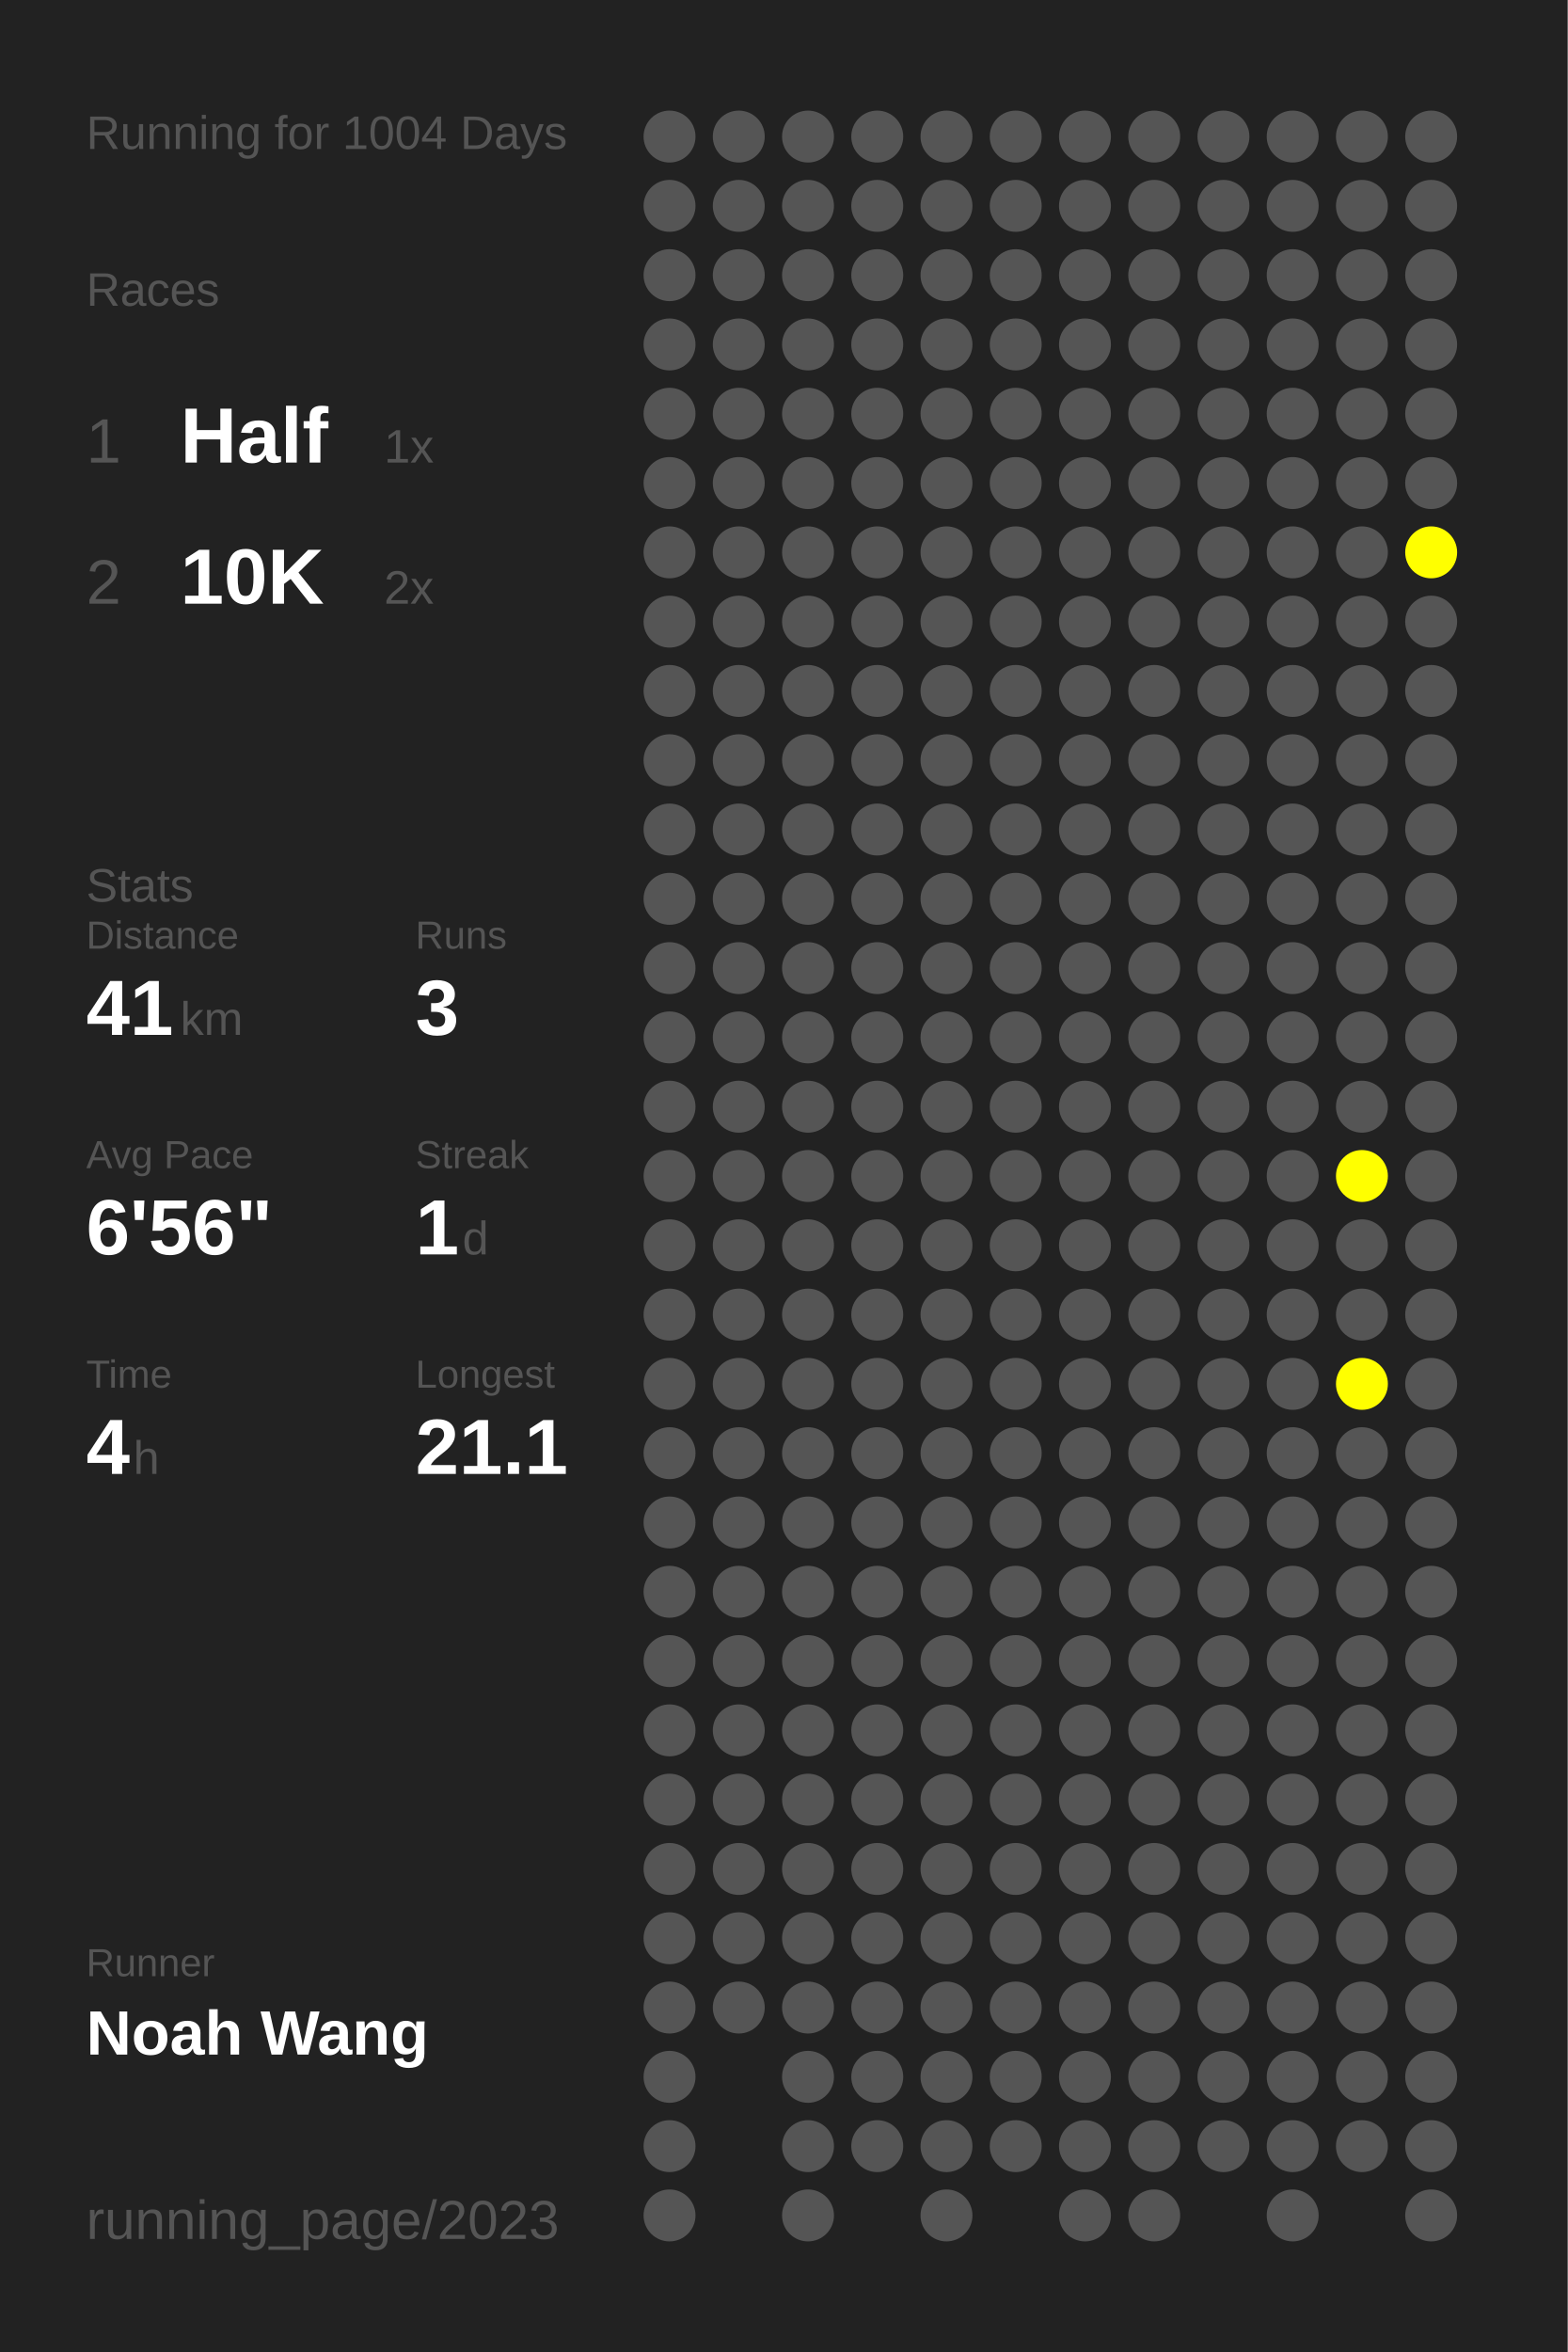
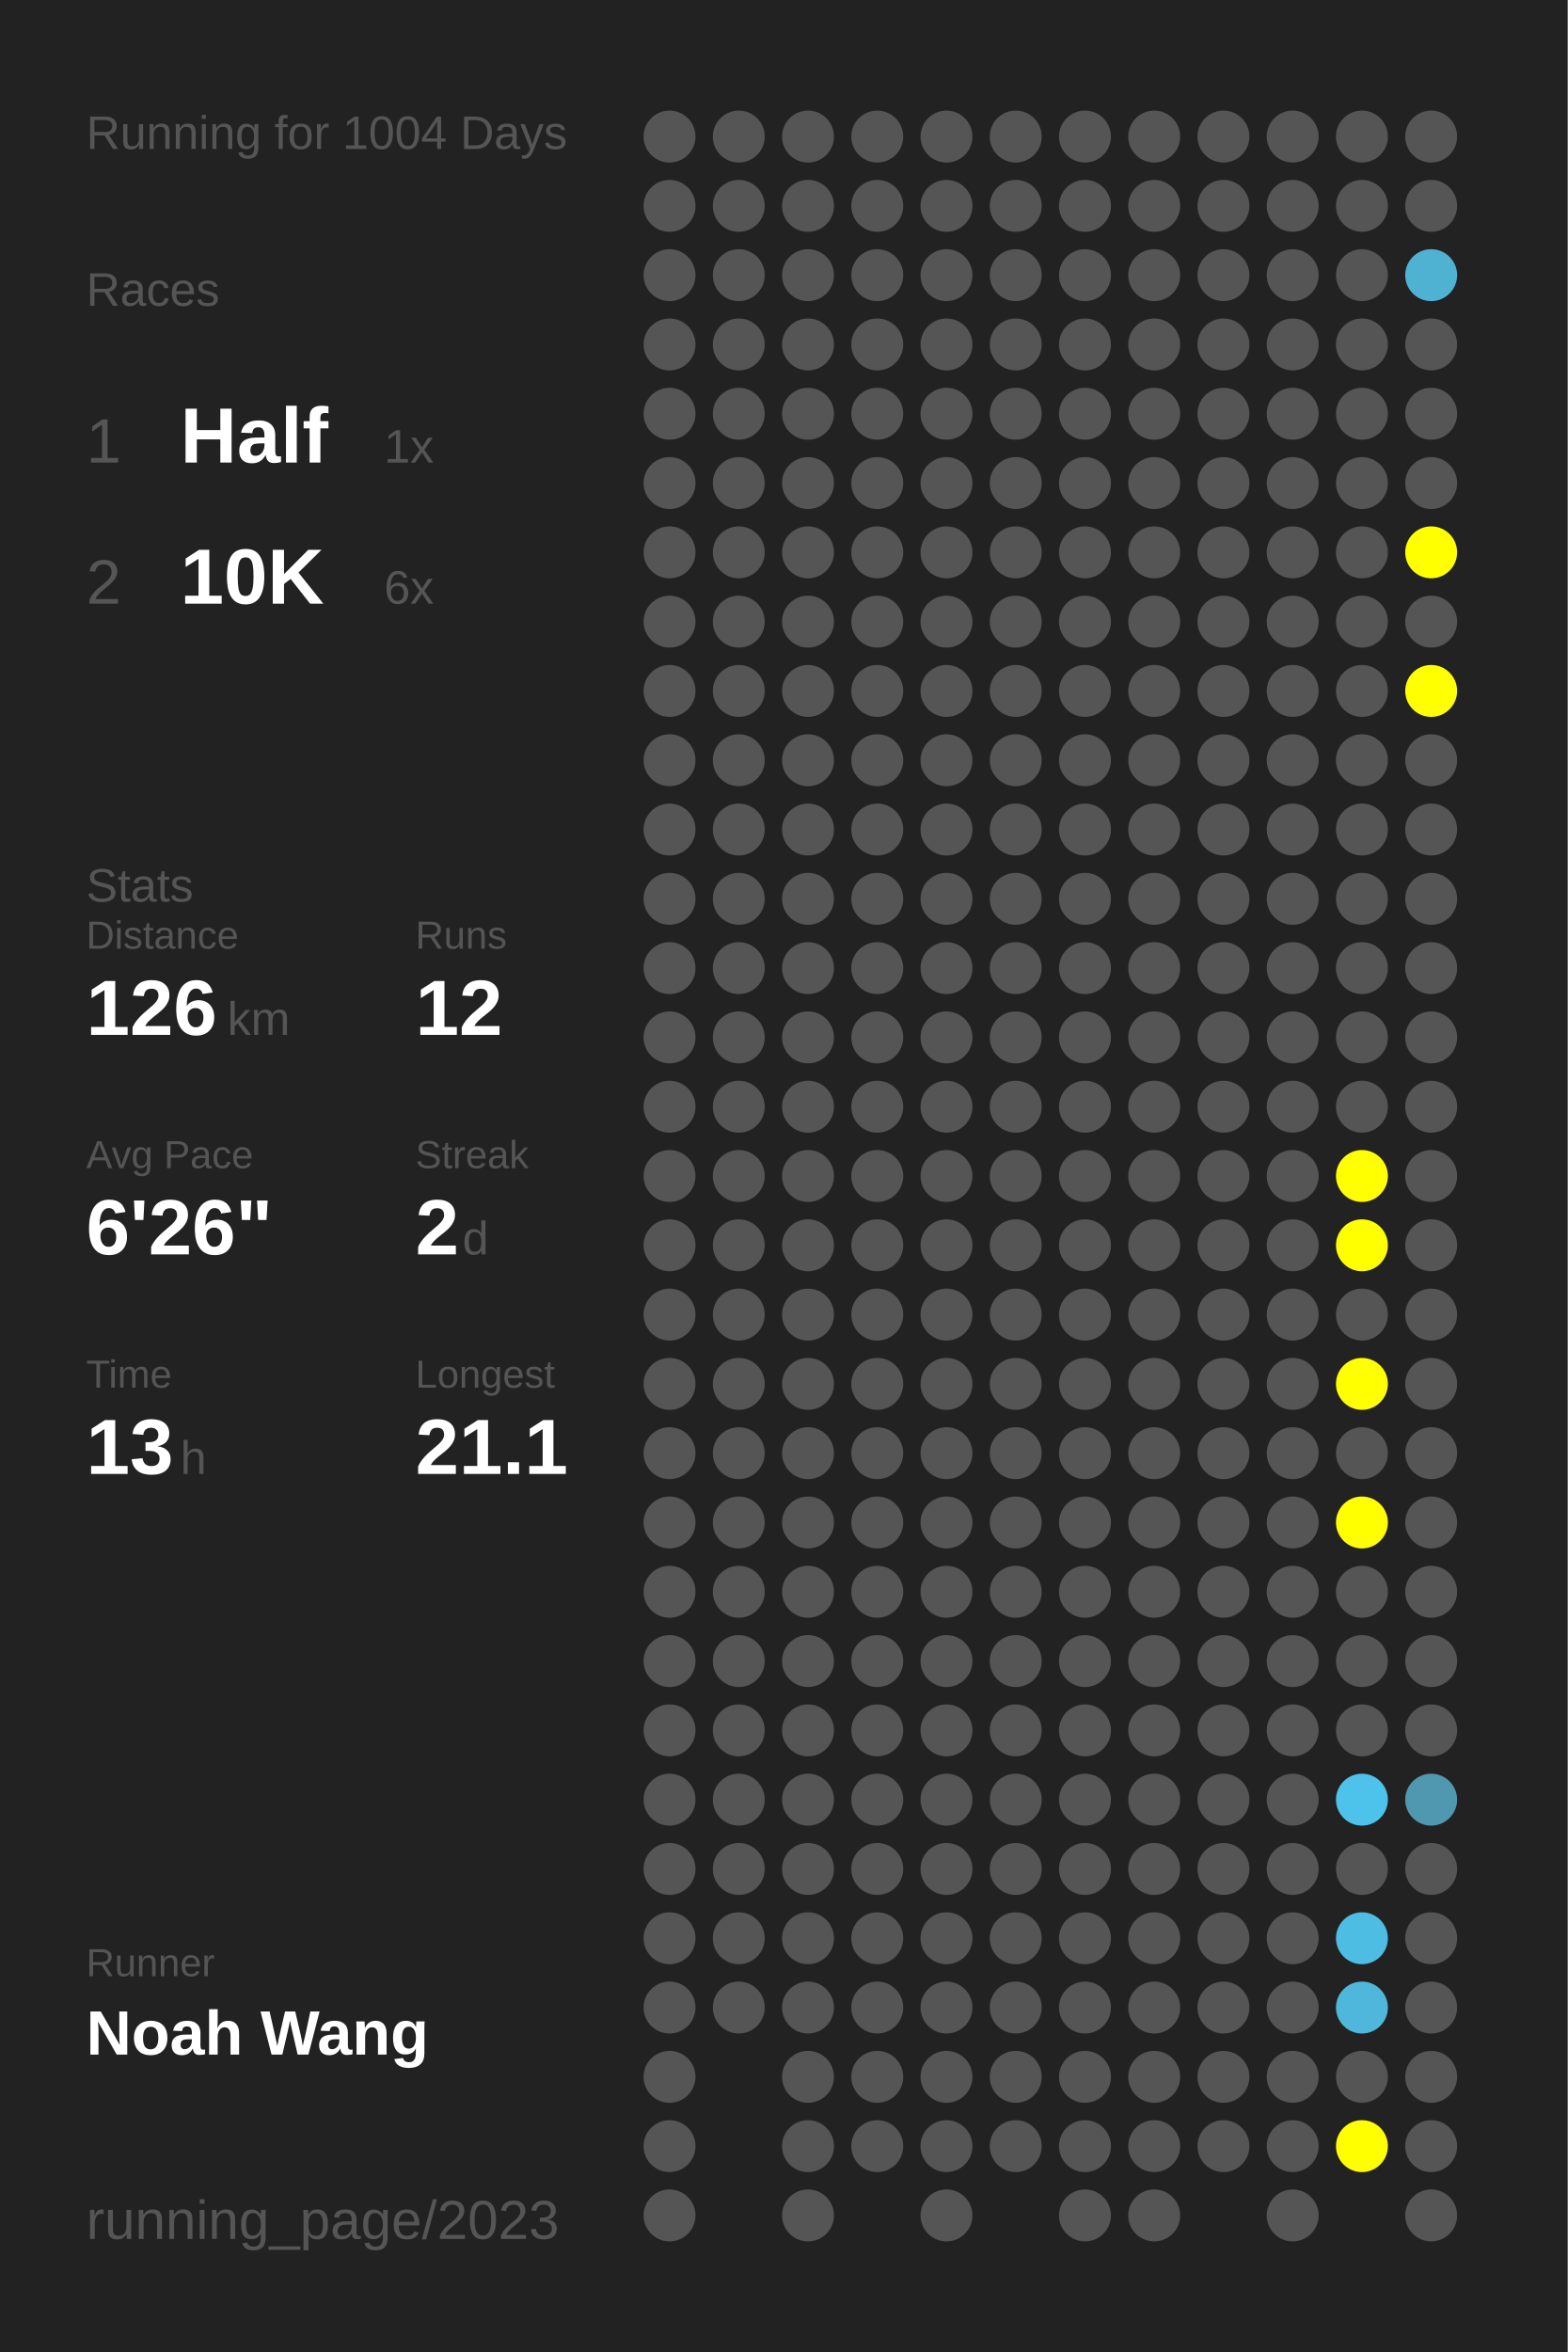
<svg xmlns="http://www.w3.org/2000/svg" baseProfile="full" height="300mm" version="1.1" viewBox="0,0,200,300" width="200mm">
  <defs />
  <rect fill="#222222" height="300" width="200" x="0" y="0" />
  <text fill="#555555" style="font-size:6px; font-family:Arial;" x="11" y="19">Running for 1004 Days</text>
  <text fill="#555555" style="font-size:6px; font-family:Arial;" x="11" y="39">Races</text>
  <text fill="#555555" style="font-size:8px; font-family:Arial;" x="11" y="59">1</text>
  <text fill="#FFFFFF" style="font-size:10px; font-family:Arial; font-weight:bold;" x="23" y="59">Half</text>
  <text fill="#555555" style="font-size:6px; font-family:Arial;" x="49" y="59">1x</text>
  <text fill="#555555" style="font-size:8px; font-family:Arial;" x="11" y="77">2</text>
  <text fill="#FFFFFF" style="font-size:10px; font-family:Arial; font-weight:bold;" x="23" y="77">10K</text>
-   <text fill="#555555" style="font-size:6px; font-family:Arial;" x="49" y="77">2x</text>
+   <text fill="#555555" style="font-size:6px; font-family:Arial;" x="49" y="77">6x</text>
  <text fill="#555555" style="font-size:6px; font-family:Arial;" x="11" y="115">Stats</text>
  <text fill="#555555" style="font-size:5px; font-family:Arial;" x="11" y="121">Distance</text>
-   <text fill="#FFFFFF" style="font-size:10px; font-family:Arial; font-weight:bold;" x="11" y="132">41</text>
-   <text fill="#555555" style="font-size:6px; font-family:Arial;" x="23" y="132">km</text>
+   <text fill="#FFFFFF" style="font-size:10px; font-family:Arial; font-weight:bold;" x="11" y="132">126</text>
+   <text fill="#555555" style="font-size:6px; font-family:Arial;" x="29" y="132">km</text>
  <text fill="#555555" style="font-size:5px; font-family:Arial;" x="53" y="121">Runs</text>
-   <text fill="#FFFFFF" style="font-size:10px; font-family:Arial; font-weight:bold;" x="53" y="132">3</text>
+   <text fill="#FFFFFF" style="font-size:10px; font-family:Arial; font-weight:bold;" x="53" y="132">12</text>
  <text fill="#555555" style="font-size:5px; font-family:Arial;" x="11" y="149">Avg Pace</text>
-   <text fill="#FFFFFF" style="font-size:10px; font-family:Arial; font-weight:bold;" x="11" y="160">6'56"</text>
+   <text fill="#FFFFFF" style="font-size:10px; font-family:Arial; font-weight:bold;" x="11" y="160">6'26"</text>
  <text fill="#555555" style="font-size:5px; font-family:Arial;" x="53" y="149">Streak</text>
-   <text fill="#FFFFFF" style="font-size:10px; font-family:Arial; font-weight:bold;" x="53" y="160">1</text>
+   <text fill="#FFFFFF" style="font-size:10px; font-family:Arial; font-weight:bold;" x="53" y="160">2</text>
  <text fill="#555555" style="font-size:6px; font-family:Arial;" x="59" y="160">d</text>
  <text fill="#555555" style="font-size:5px; font-family:Arial;" x="11" y="177">Time</text>
-   <text fill="#FFFFFF" style="font-size:10px; font-family:Arial; font-weight:bold;" x="11" y="188">4</text>
-   <text fill="#555555" style="font-size:6px; font-family:Arial;" x="17" y="188">h</text>
+   <text fill="#FFFFFF" style="font-size:10px; font-family:Arial; font-weight:bold;" x="11" y="188">13</text>
+   <text fill="#555555" style="font-size:6px; font-family:Arial;" x="23" y="188">h</text>
  <text fill="#555555" style="font-size:5px; font-family:Arial;" x="53" y="177">Longest</text>
  <text fill="#FFFFFF" style="font-size:10px; font-family:Arial; font-weight:bold;" x="53" y="188">21.1</text>
  <text fill="#555555" style="font-size:5px; font-family:Arial;" x="11" y="252.065">Runner</text>
  <text fill="#FFFFFF" style="font-size:8px; font-family:Arial; font-weight:bold;" x="11" y="262.065">Noah Wang</text>
  <text fill="#555555" style="font-size:7px; font-family:Arial;" x="11" y="285.581">running_page/2023</text>
  <circle cx="85.417" cy="17.419" fill="#555555" r="3.312" />
  <circle cx="85.417" cy="26.258" fill="#555555" r="3.312" />
  <circle cx="85.417" cy="35.097" fill="#555555" r="3.312" />
  <circle cx="85.417" cy="43.935" fill="#555555" r="3.312" />
  <circle cx="85.417" cy="52.774" fill="#555555" r="3.312" />
  <circle cx="85.417" cy="61.613" fill="#555555" r="3.312" />
  <circle cx="85.417" cy="70.452" fill="#555555" r="3.312" />
  <circle cx="85.417" cy="79.29" fill="#555555" r="3.312" />
  <circle cx="85.417" cy="88.129" fill="#555555" r="3.312" />
  <circle cx="85.417" cy="96.968" fill="#555555" r="3.312" />
  <circle cx="85.417" cy="105.806" fill="#555555" r="3.312" />
  <circle cx="85.417" cy="114.645" fill="#555555" r="3.312" />
  <circle cx="85.417" cy="123.484" fill="#555555" r="3.312" />
  <circle cx="85.417" cy="132.323" fill="#555555" r="3.312" />
  <circle cx="85.417" cy="141.161" fill="#555555" r="3.312" />
  <circle cx="85.417" cy="150" fill="#555555" r="3.312" />
  <circle cx="85.417" cy="158.839" fill="#555555" r="3.312" />
  <circle cx="85.417" cy="167.677" fill="#555555" r="3.312" />
  <circle cx="85.417" cy="176.516" fill="#555555" r="3.312" />
  <circle cx="85.417" cy="185.355" fill="#555555" r="3.312" />
  <circle cx="85.417" cy="194.194" fill="#555555" r="3.312" />
  <circle cx="85.417" cy="203.032" fill="#555555" r="3.312" />
  <circle cx="85.417" cy="211.871" fill="#555555" r="3.312" />
  <circle cx="85.417" cy="220.71" fill="#555555" r="3.312" />
  <circle cx="85.417" cy="229.548" fill="#555555" r="3.312" />
  <circle cx="85.417" cy="238.387" fill="#555555" r="3.312" />
  <circle cx="85.417" cy="247.226" fill="#555555" r="3.312" />
  <circle cx="85.417" cy="256.065" fill="#555555" r="3.312" />
  <circle cx="85.417" cy="264.903" fill="#555555" r="3.312" />
  <circle cx="85.417" cy="273.742" fill="#555555" r="3.312" />
  <circle cx="85.417" cy="282.581" fill="#555555" r="3.312" />
  <circle cx="94.25" cy="17.419" fill="#555555" r="3.312" />
  <circle cx="94.25" cy="26.258" fill="#555555" r="3.312" />
  <circle cx="94.25" cy="35.097" fill="#555555" r="3.312" />
  <circle cx="94.25" cy="43.935" fill="#555555" r="3.312" />
  <circle cx="94.25" cy="52.774" fill="#555555" r="3.312" />
  <circle cx="94.25" cy="61.613" fill="#555555" r="3.312" />
  <circle cx="94.25" cy="70.452" fill="#555555" r="3.312" />
  <circle cx="94.25" cy="79.29" fill="#555555" r="3.312" />
  <circle cx="94.25" cy="88.129" fill="#555555" r="3.312" />
  <circle cx="94.25" cy="96.968" fill="#555555" r="3.312" />
  <circle cx="94.25" cy="105.806" fill="#555555" r="3.312" />
  <circle cx="94.25" cy="114.645" fill="#555555" r="3.312" />
  <circle cx="94.25" cy="123.484" fill="#555555" r="3.312" />
  <circle cx="94.25" cy="132.323" fill="#555555" r="3.312" />
  <circle cx="94.25" cy="141.161" fill="#555555" r="3.312" />
  <circle cx="94.25" cy="150" fill="#555555" r="3.312" />
  <circle cx="94.25" cy="158.839" fill="#555555" r="3.312" />
  <circle cx="94.25" cy="167.677" fill="#555555" r="3.312" />
  <circle cx="94.25" cy="176.516" fill="#555555" r="3.312" />
  <circle cx="94.25" cy="185.355" fill="#555555" r="3.312" />
  <circle cx="94.25" cy="194.194" fill="#555555" r="3.312" />
  <circle cx="94.25" cy="203.032" fill="#555555" r="3.312" />
  <circle cx="94.25" cy="211.871" fill="#555555" r="3.312" />
  <circle cx="94.25" cy="220.71" fill="#555555" r="3.312" />
  <circle cx="94.25" cy="229.548" fill="#555555" r="3.312" />
  <circle cx="94.25" cy="238.387" fill="#555555" r="3.312" />
  <circle cx="94.25" cy="247.226" fill="#555555" r="3.312" />
  <circle cx="94.25" cy="256.065" fill="#555555" r="3.312" />
  <circle cx="103.083" cy="17.419" fill="#555555" r="3.312" />
  <circle cx="103.083" cy="26.258" fill="#555555" r="3.312" />
  <circle cx="103.083" cy="35.097" fill="#555555" r="3.312" />
  <circle cx="103.083" cy="43.935" fill="#555555" r="3.312" />
  <circle cx="103.083" cy="52.774" fill="#555555" r="3.312" />
  <circle cx="103.083" cy="61.613" fill="#555555" r="3.312" />
  <circle cx="103.083" cy="70.452" fill="#555555" r="3.312" />
  <circle cx="103.083" cy="79.29" fill="#555555" r="3.312" />
  <circle cx="103.083" cy="88.129" fill="#555555" r="3.312" />
  <circle cx="103.083" cy="96.968" fill="#555555" r="3.312" />
  <circle cx="103.083" cy="105.806" fill="#555555" r="3.312" />
  <circle cx="103.083" cy="114.645" fill="#555555" r="3.312" />
  <circle cx="103.083" cy="123.484" fill="#555555" r="3.312" />
  <circle cx="103.083" cy="132.323" fill="#555555" r="3.312" />
  <circle cx="103.083" cy="141.161" fill="#555555" r="3.312" />
  <circle cx="103.083" cy="150" fill="#555555" r="3.312" />
  <circle cx="103.083" cy="158.839" fill="#555555" r="3.312" />
  <circle cx="103.083" cy="167.677" fill="#555555" r="3.312" />
  <circle cx="103.083" cy="176.516" fill="#555555" r="3.312" />
  <circle cx="103.083" cy="185.355" fill="#555555" r="3.312" />
  <circle cx="103.083" cy="194.194" fill="#555555" r="3.312" />
  <circle cx="103.083" cy="203.032" fill="#555555" r="3.312" />
  <circle cx="103.083" cy="211.871" fill="#555555" r="3.312" />
  <circle cx="103.083" cy="220.71" fill="#555555" r="3.312" />
  <circle cx="103.083" cy="229.548" fill="#555555" r="3.312" />
  <circle cx="103.083" cy="238.387" fill="#555555" r="3.312" />
  <circle cx="103.083" cy="247.226" fill="#555555" r="3.312" />
  <circle cx="103.083" cy="256.065" fill="#555555" r="3.312" />
  <circle cx="103.083" cy="264.903" fill="#555555" r="3.312" />
  <circle cx="103.083" cy="273.742" fill="#555555" r="3.312" />
  <circle cx="103.083" cy="282.581" fill="#555555" r="3.312" />
  <circle cx="111.917" cy="17.419" fill="#555555" r="3.312" />
  <circle cx="111.917" cy="26.258" fill="#555555" r="3.312" />
  <circle cx="111.917" cy="35.097" fill="#555555" r="3.312" />
  <circle cx="111.917" cy="43.935" fill="#555555" r="3.312" />
  <circle cx="111.917" cy="52.774" fill="#555555" r="3.312" />
  <circle cx="111.917" cy="61.613" fill="#555555" r="3.312" />
  <circle cx="111.917" cy="70.452" fill="#555555" r="3.312" />
  <circle cx="111.917" cy="79.29" fill="#555555" r="3.312" />
  <circle cx="111.917" cy="88.129" fill="#555555" r="3.312" />
  <circle cx="111.917" cy="96.968" fill="#555555" r="3.312" />
  <circle cx="111.917" cy="105.806" fill="#555555" r="3.312" />
  <circle cx="111.917" cy="114.645" fill="#555555" r="3.312" />
  <circle cx="111.917" cy="123.484" fill="#555555" r="3.312" />
  <circle cx="111.917" cy="132.323" fill="#555555" r="3.312" />
  <circle cx="111.917" cy="141.161" fill="#555555" r="3.312" />
  <circle cx="111.917" cy="150" fill="#555555" r="3.312" />
  <circle cx="111.917" cy="158.839" fill="#555555" r="3.312" />
  <circle cx="111.917" cy="167.677" fill="#555555" r="3.312" />
  <circle cx="111.917" cy="176.516" fill="#555555" r="3.312" />
  <circle cx="111.917" cy="185.355" fill="#555555" r="3.312" />
  <circle cx="111.917" cy="194.194" fill="#555555" r="3.312" />
  <circle cx="111.917" cy="203.032" fill="#555555" r="3.312" />
  <circle cx="111.917" cy="211.871" fill="#555555" r="3.312" />
  <circle cx="111.917" cy="220.71" fill="#555555" r="3.312" />
  <circle cx="111.917" cy="229.548" fill="#555555" r="3.312" />
  <circle cx="111.917" cy="238.387" fill="#555555" r="3.312" />
  <circle cx="111.917" cy="247.226" fill="#555555" r="3.312" />
  <circle cx="111.917" cy="256.065" fill="#555555" r="3.312" />
  <circle cx="111.917" cy="264.903" fill="#555555" r="3.312" />
  <circle cx="111.917" cy="273.742" fill="#555555" r="3.312" />
  <circle cx="120.75" cy="17.419" fill="#555555" r="3.312" />
  <circle cx="120.75" cy="26.258" fill="#555555" r="3.312" />
  <circle cx="120.75" cy="35.097" fill="#555555" r="3.312" />
  <circle cx="120.75" cy="43.935" fill="#555555" r="3.312" />
  <circle cx="120.75" cy="52.774" fill="#555555" r="3.312" />
  <circle cx="120.75" cy="61.613" fill="#555555" r="3.312" />
  <circle cx="120.75" cy="70.452" fill="#555555" r="3.312" />
  <circle cx="120.75" cy="79.29" fill="#555555" r="3.312" />
  <circle cx="120.75" cy="88.129" fill="#555555" r="3.312" />
  <circle cx="120.75" cy="96.968" fill="#555555" r="3.312" />
  <circle cx="120.75" cy="105.806" fill="#555555" r="3.312" />
  <circle cx="120.75" cy="114.645" fill="#555555" r="3.312" />
  <circle cx="120.75" cy="123.484" fill="#555555" r="3.312" />
  <circle cx="120.75" cy="132.323" fill="#555555" r="3.312" />
  <circle cx="120.75" cy="141.161" fill="#555555" r="3.312" />
  <circle cx="120.75" cy="150" fill="#555555" r="3.312" />
  <circle cx="120.75" cy="158.839" fill="#555555" r="3.312" />
  <circle cx="120.75" cy="167.677" fill="#555555" r="3.312" />
  <circle cx="120.75" cy="176.516" fill="#555555" r="3.312" />
  <circle cx="120.75" cy="185.355" fill="#555555" r="3.312" />
  <circle cx="120.75" cy="194.194" fill="#555555" r="3.312" />
  <circle cx="120.75" cy="203.032" fill="#555555" r="3.312" />
  <circle cx="120.75" cy="211.871" fill="#555555" r="3.312" />
  <circle cx="120.75" cy="220.71" fill="#555555" r="3.312" />
  <circle cx="120.75" cy="229.548" fill="#555555" r="3.312" />
  <circle cx="120.75" cy="238.387" fill="#555555" r="3.312" />
  <circle cx="120.75" cy="247.226" fill="#555555" r="3.312" />
  <circle cx="120.75" cy="256.065" fill="#555555" r="3.312" />
  <circle cx="120.75" cy="264.903" fill="#555555" r="3.312" />
  <circle cx="120.75" cy="273.742" fill="#555555" r="3.312" />
  <circle cx="120.75" cy="282.581" fill="#555555" r="3.312" />
  <circle cx="129.583" cy="17.419" fill="#555555" r="3.312" />
  <circle cx="129.583" cy="26.258" fill="#555555" r="3.312" />
  <circle cx="129.583" cy="35.097" fill="#555555" r="3.312" />
  <circle cx="129.583" cy="43.935" fill="#555555" r="3.312" />
  <circle cx="129.583" cy="52.774" fill="#555555" r="3.312" />
  <circle cx="129.583" cy="61.613" fill="#555555" r="3.312" />
  <circle cx="129.583" cy="70.452" fill="#555555" r="3.312" />
  <circle cx="129.583" cy="79.29" fill="#555555" r="3.312" />
  <circle cx="129.583" cy="88.129" fill="#555555" r="3.312" />
  <circle cx="129.583" cy="96.968" fill="#555555" r="3.312" />
  <circle cx="129.583" cy="105.806" fill="#555555" r="3.312" />
  <circle cx="129.583" cy="114.645" fill="#555555" r="3.312" />
  <circle cx="129.583" cy="123.484" fill="#555555" r="3.312" />
  <circle cx="129.583" cy="132.323" fill="#555555" r="3.312" />
  <circle cx="129.583" cy="141.161" fill="#555555" r="3.312" />
  <circle cx="129.583" cy="150" fill="#555555" r="3.312" />
  <circle cx="129.583" cy="158.839" fill="#555555" r="3.312" />
  <circle cx="129.583" cy="167.677" fill="#555555" r="3.312" />
  <circle cx="129.583" cy="176.516" fill="#555555" r="3.312" />
  <circle cx="129.583" cy="185.355" fill="#555555" r="3.312" />
  <circle cx="129.583" cy="194.194" fill="#555555" r="3.312" />
  <circle cx="129.583" cy="203.032" fill="#555555" r="3.312" />
  <circle cx="129.583" cy="211.871" fill="#555555" r="3.312" />
  <circle cx="129.583" cy="220.71" fill="#555555" r="3.312" />
  <circle cx="129.583" cy="229.548" fill="#555555" r="3.312" />
  <circle cx="129.583" cy="238.387" fill="#555555" r="3.312" />
  <circle cx="129.583" cy="247.226" fill="#555555" r="3.312" />
  <circle cx="129.583" cy="256.065" fill="#555555" r="3.312" />
  <circle cx="129.583" cy="264.903" fill="#555555" r="3.312" />
  <circle cx="129.583" cy="273.742" fill="#555555" r="3.312" />
  <circle cx="138.417" cy="17.419" fill="#555555" r="3.312" />
  <circle cx="138.417" cy="26.258" fill="#555555" r="3.312" />
  <circle cx="138.417" cy="35.097" fill="#555555" r="3.312" />
  <circle cx="138.417" cy="43.935" fill="#555555" r="3.312" />
  <circle cx="138.417" cy="52.774" fill="#555555" r="3.312" />
  <circle cx="138.417" cy="61.613" fill="#555555" r="3.312" />
  <circle cx="138.417" cy="70.452" fill="#555555" r="3.312" />
  <circle cx="138.417" cy="79.29" fill="#555555" r="3.312" />
  <circle cx="138.417" cy="88.129" fill="#555555" r="3.312" />
  <circle cx="138.417" cy="96.968" fill="#555555" r="3.312" />
  <circle cx="138.417" cy="105.806" fill="#555555" r="3.312" />
  <circle cx="138.417" cy="114.645" fill="#555555" r="3.312" />
  <circle cx="138.417" cy="123.484" fill="#555555" r="3.312" />
  <circle cx="138.417" cy="132.323" fill="#555555" r="3.312" />
  <circle cx="138.417" cy="141.161" fill="#555555" r="3.312" />
  <circle cx="138.417" cy="150" fill="#555555" r="3.312" />
  <circle cx="138.417" cy="158.839" fill="#555555" r="3.312" />
  <circle cx="138.417" cy="167.677" fill="#555555" r="3.312" />
  <circle cx="138.417" cy="176.516" fill="#555555" r="3.312" />
  <circle cx="138.417" cy="185.355" fill="#555555" r="3.312" />
  <circle cx="138.417" cy="194.194" fill="#555555" r="3.312" />
  <circle cx="138.417" cy="203.032" fill="#555555" r="3.312" />
  <circle cx="138.417" cy="211.871" fill="#555555" r="3.312" />
  <circle cx="138.417" cy="220.71" fill="#555555" r="3.312" />
  <circle cx="138.417" cy="229.548" fill="#555555" r="3.312" />
  <circle cx="138.417" cy="238.387" fill="#555555" r="3.312" />
  <circle cx="138.417" cy="247.226" fill="#555555" r="3.312" />
  <circle cx="138.417" cy="256.065" fill="#555555" r="3.312" />
  <circle cx="138.417" cy="264.903" fill="#555555" r="3.312" />
  <circle cx="138.417" cy="273.742" fill="#555555" r="3.312" />
  <circle cx="138.417" cy="282.581" fill="#555555" r="3.312" />
  <circle cx="147.25" cy="17.419" fill="#555555" r="3.312" />
  <circle cx="147.25" cy="26.258" fill="#555555" r="3.312" />
  <circle cx="147.25" cy="35.097" fill="#555555" r="3.312" />
  <circle cx="147.25" cy="43.935" fill="#555555" r="3.312" />
  <circle cx="147.25" cy="52.774" fill="#555555" r="3.312" />
  <circle cx="147.25" cy="61.613" fill="#555555" r="3.312" />
  <circle cx="147.25" cy="70.452" fill="#555555" r="3.312" />
  <circle cx="147.25" cy="79.29" fill="#555555" r="3.312" />
  <circle cx="147.25" cy="88.129" fill="#555555" r="3.312" />
  <circle cx="147.25" cy="96.968" fill="#555555" r="3.312" />
  <circle cx="147.25" cy="105.806" fill="#555555" r="3.312" />
  <circle cx="147.25" cy="114.645" fill="#555555" r="3.312" />
  <circle cx="147.25" cy="123.484" fill="#555555" r="3.312" />
  <circle cx="147.25" cy="132.323" fill="#555555" r="3.312" />
  <circle cx="147.25" cy="141.161" fill="#555555" r="3.312" />
  <circle cx="147.25" cy="150" fill="#555555" r="3.312" />
  <circle cx="147.25" cy="158.839" fill="#555555" r="3.312" />
  <circle cx="147.25" cy="167.677" fill="#555555" r="3.312" />
  <circle cx="147.25" cy="176.516" fill="#555555" r="3.312" />
  <circle cx="147.25" cy="185.355" fill="#555555" r="3.312" />
  <circle cx="147.25" cy="194.194" fill="#555555" r="3.312" />
  <circle cx="147.25" cy="203.032" fill="#555555" r="3.312" />
  <circle cx="147.25" cy="211.871" fill="#555555" r="3.312" />
  <circle cx="147.25" cy="220.71" fill="#555555" r="3.312" />
  <circle cx="147.25" cy="229.548" fill="#555555" r="3.312" />
  <circle cx="147.25" cy="238.387" fill="#555555" r="3.312" />
  <circle cx="147.25" cy="247.226" fill="#555555" r="3.312" />
  <circle cx="147.25" cy="256.065" fill="#555555" r="3.312" />
  <circle cx="147.25" cy="264.903" fill="#555555" r="3.312" />
  <circle cx="147.25" cy="273.742" fill="#555555" r="3.312" />
  <circle cx="147.25" cy="282.581" fill="#555555" r="3.312" />
  <circle cx="156.083" cy="17.419" fill="#555555" r="3.312" />
  <circle cx="156.083" cy="26.258" fill="#555555" r="3.312" />
  <circle cx="156.083" cy="35.097" fill="#555555" r="3.312" />
  <circle cx="156.083" cy="43.935" fill="#555555" r="3.312" />
  <circle cx="156.083" cy="52.774" fill="#555555" r="3.312" />
  <circle cx="156.083" cy="61.613" fill="#555555" r="3.312" />
  <circle cx="156.083" cy="70.452" fill="#555555" r="3.312" />
  <circle cx="156.083" cy="79.29" fill="#555555" r="3.312" />
  <circle cx="156.083" cy="88.129" fill="#555555" r="3.312" />
  <circle cx="156.083" cy="96.968" fill="#555555" r="3.312" />
  <circle cx="156.083" cy="105.806" fill="#555555" r="3.312" />
  <circle cx="156.083" cy="114.645" fill="#555555" r="3.312" />
  <circle cx="156.083" cy="123.484" fill="#555555" r="3.312" />
  <circle cx="156.083" cy="132.323" fill="#555555" r="3.312" />
  <circle cx="156.083" cy="141.161" fill="#555555" r="3.312" />
  <circle cx="156.083" cy="150" fill="#555555" r="3.312" />
  <circle cx="156.083" cy="158.839" fill="#555555" r="3.312" />
  <circle cx="156.083" cy="167.677" fill="#555555" r="3.312" />
  <circle cx="156.083" cy="176.516" fill="#555555" r="3.312" />
  <circle cx="156.083" cy="185.355" fill="#555555" r="3.312" />
  <circle cx="156.083" cy="194.194" fill="#555555" r="3.312" />
  <circle cx="156.083" cy="203.032" fill="#555555" r="3.312" />
  <circle cx="156.083" cy="211.871" fill="#555555" r="3.312" />
  <circle cx="156.083" cy="220.71" fill="#555555" r="3.312" />
  <circle cx="156.083" cy="229.548" fill="#555555" r="3.312" />
  <circle cx="156.083" cy="238.387" fill="#555555" r="3.312" />
  <circle cx="156.083" cy="247.226" fill="#555555" r="3.312" />
  <circle cx="156.083" cy="256.065" fill="#555555" r="3.312" />
  <circle cx="156.083" cy="264.903" fill="#555555" r="3.312" />
  <circle cx="156.083" cy="273.742" fill="#555555" r="3.312" />
  <circle cx="164.917" cy="17.419" fill="#555555" r="3.312" />
  <circle cx="164.917" cy="26.258" fill="#555555" r="3.312" />
  <circle cx="164.917" cy="35.097" fill="#555555" r="3.312" />
  <circle cx="164.917" cy="43.935" fill="#555555" r="3.312" />
  <circle cx="164.917" cy="52.774" fill="#555555" r="3.312" />
  <circle cx="164.917" cy="61.613" fill="#555555" r="3.312" />
  <circle cx="164.917" cy="70.452" fill="#555555" r="3.312" />
  <circle cx="164.917" cy="79.29" fill="#555555" r="3.312" />
  <circle cx="164.917" cy="88.129" fill="#555555" r="3.312" />
  <circle cx="164.917" cy="96.968" fill="#555555" r="3.312" />
  <circle cx="164.917" cy="105.806" fill="#555555" r="3.312" />
  <circle cx="164.917" cy="114.645" fill="#555555" r="3.312" />
  <circle cx="164.917" cy="123.484" fill="#555555" r="3.312" />
  <circle cx="164.917" cy="132.323" fill="#555555" r="3.312" />
  <circle cx="164.917" cy="141.161" fill="#555555" r="3.312" />
  <circle cx="164.917" cy="150" fill="#555555" r="3.312" />
  <circle cx="164.917" cy="158.839" fill="#555555" r="3.312" />
  <circle cx="164.917" cy="167.677" fill="#555555" r="3.312" />
  <circle cx="164.917" cy="176.516" fill="#555555" r="3.312" />
  <circle cx="164.917" cy="185.355" fill="#555555" r="3.312" />
  <circle cx="164.917" cy="194.194" fill="#555555" r="3.312" />
  <circle cx="164.917" cy="203.032" fill="#555555" r="3.312" />
  <circle cx="164.917" cy="211.871" fill="#555555" r="3.312" />
  <circle cx="164.917" cy="220.71" fill="#555555" r="3.312" />
  <circle cx="164.917" cy="229.548" fill="#555555" r="3.312" />
  <circle cx="164.917" cy="238.387" fill="#555555" r="3.312" />
  <circle cx="164.917" cy="247.226" fill="#555555" r="3.312" />
  <circle cx="164.917" cy="256.065" fill="#555555" r="3.312" />
  <circle cx="164.917" cy="264.903" fill="#555555" r="3.312" />
  <circle cx="164.917" cy="273.742" fill="#555555" r="3.312" />
  <circle cx="164.917" cy="282.581" fill="#555555" r="3.312" />
  <circle cx="173.75" cy="17.419" fill="#555555" r="3.312" />
  <circle cx="173.75" cy="26.258" fill="#555555" r="3.312" />
  <circle cx="173.75" cy="35.097" fill="#555555" r="3.312" />
  <circle cx="173.75" cy="43.935" fill="#555555" r="3.312" />
  <circle cx="173.75" cy="52.774" fill="#555555" r="3.312" />
  <circle cx="173.75" cy="61.613" fill="#555555" r="3.312" />
  <circle cx="173.75" cy="70.452" fill="#555555" r="3.312" />
  <circle cx="173.75" cy="79.29" fill="#555555" r="3.312" />
  <circle cx="173.75" cy="88.129" fill="#555555" r="3.312" />
  <circle cx="173.75" cy="96.968" fill="#555555" r="3.312" />
  <circle cx="173.75" cy="105.806" fill="#555555" r="3.312" />
  <circle cx="173.75" cy="114.645" fill="#555555" r="3.312" />
  <circle cx="173.75" cy="123.484" fill="#555555" r="3.312" />
  <circle cx="173.75" cy="132.323" fill="#555555" r="3.312" />
  <circle cx="173.75" cy="141.161" fill="#555555" r="3.312" />
  <circle cx="173.75" cy="150" fill="#FFFF00" r="3.312" />
-   <circle cx="173.75" cy="158.839" fill="#555555" r="3.312" />
+   <circle cx="173.75" cy="158.839" fill="#FFFF00" r="3.312" />
  <circle cx="173.75" cy="167.677" fill="#555555" r="3.312" />
  <circle cx="173.75" cy="176.516" fill="#FFFF00" r="3.312" />
  <circle cx="173.75" cy="185.355" fill="#555555" r="3.312" />
-   <circle cx="173.75" cy="194.194" fill="#555555" r="3.312" />
+   <circle cx="173.75" cy="194.194" fill="#FFFF00" r="3.312" />
  <circle cx="173.75" cy="203.032" fill="#555555" r="3.312" />
  <circle cx="173.75" cy="211.871" fill="#555555" r="3.312" />
  <circle cx="173.75" cy="220.71" fill="#555555" r="3.312" />
-   <circle cx="173.75" cy="229.548" fill="#555555" r="3.312" />
+   <circle cx="173.75" cy="229.548" fill="#4dc2ea" r="3.312" />
  <circle cx="173.75" cy="238.387" fill="#555555" r="3.312" />
-   <circle cx="173.75" cy="247.226" fill="#555555" r="3.312" />
-   <circle cx="173.75" cy="256.065" fill="#555555" r="3.312" />
+   <circle cx="173.75" cy="247.226" fill="#4ebde3" r="3.312" />
+   <circle cx="173.75" cy="256.065" fill="#4eb7db" r="3.312" />
  <circle cx="173.75" cy="264.903" fill="#555555" r="3.312" />
-   <circle cx="173.75" cy="273.742" fill="#555555" r="3.312" />
+   <circle cx="173.75" cy="273.742" fill="#FFFF00" r="3.312" />
  <circle cx="182.583" cy="17.419" fill="#555555" r="3.312" />
  <circle cx="182.583" cy="26.258" fill="#555555" r="3.312" />
-   <circle cx="182.583" cy="35.097" fill="#555555" r="3.312" />
+   <circle cx="182.583" cy="35.097" fill="#4fb2d3" r="3.312" />
  <circle cx="182.583" cy="43.935" fill="#555555" r="3.312" />
  <circle cx="182.583" cy="52.774" fill="#555555" r="3.312" />
  <circle cx="182.583" cy="61.613" fill="#555555" r="3.312" />
  <circle cx="182.583" cy="70.452" fill="#FFFF00" r="3.312" />
  <circle cx="182.583" cy="79.29" fill="#555555" r="3.312" />
-   <circle cx="182.583" cy="88.129" fill="#555555" r="3.312" />
+   <circle cx="182.583" cy="88.129" fill="#FFFF00" r="3.312" />
  <circle cx="182.583" cy="96.968" fill="#555555" r="3.312" />
  <circle cx="182.583" cy="105.806" fill="#555555" r="3.312" />
  <circle cx="182.583" cy="114.645" fill="#555555" r="3.312" />
  <circle cx="182.583" cy="123.484" fill="#555555" r="3.312" />
  <circle cx="182.583" cy="132.323" fill="#555555" r="3.312" />
  <circle cx="182.583" cy="141.161" fill="#555555" r="3.312" />
  <circle cx="182.583" cy="150" fill="#555555" r="3.312" />
  <circle cx="182.583" cy="158.839" fill="#555555" r="3.312" />
  <circle cx="182.583" cy="167.677" fill="#555555" r="3.312" />
  <circle cx="182.583" cy="176.516" fill="#555555" r="3.312" />
  <circle cx="182.583" cy="185.355" fill="#555555" r="3.312" />
  <circle cx="182.583" cy="194.194" fill="#555555" r="3.312" />
  <circle cx="182.583" cy="203.032" fill="#555555" r="3.312" />
  <circle cx="182.583" cy="211.871" fill="#555555" r="3.312" />
  <circle cx="182.583" cy="220.71" fill="#555555" r="3.312" />
-   <circle cx="182.583" cy="229.548" fill="#555555" r="3.312" />
+   <circle cx="182.583" cy="229.548" fill="#5098b0" r="3.312" />
  <circle cx="182.583" cy="238.387" fill="#555555" r="3.312" />
  <circle cx="182.583" cy="247.226" fill="#555555" r="3.312" />
  <circle cx="182.583" cy="256.065" fill="#555555" r="3.312" />
  <circle cx="182.583" cy="264.903" fill="#555555" r="3.312" />
  <circle cx="182.583" cy="273.742" fill="#555555" r="3.312" />
  <circle cx="182.583" cy="282.581" fill="#555555" r="3.312" />
</svg>
